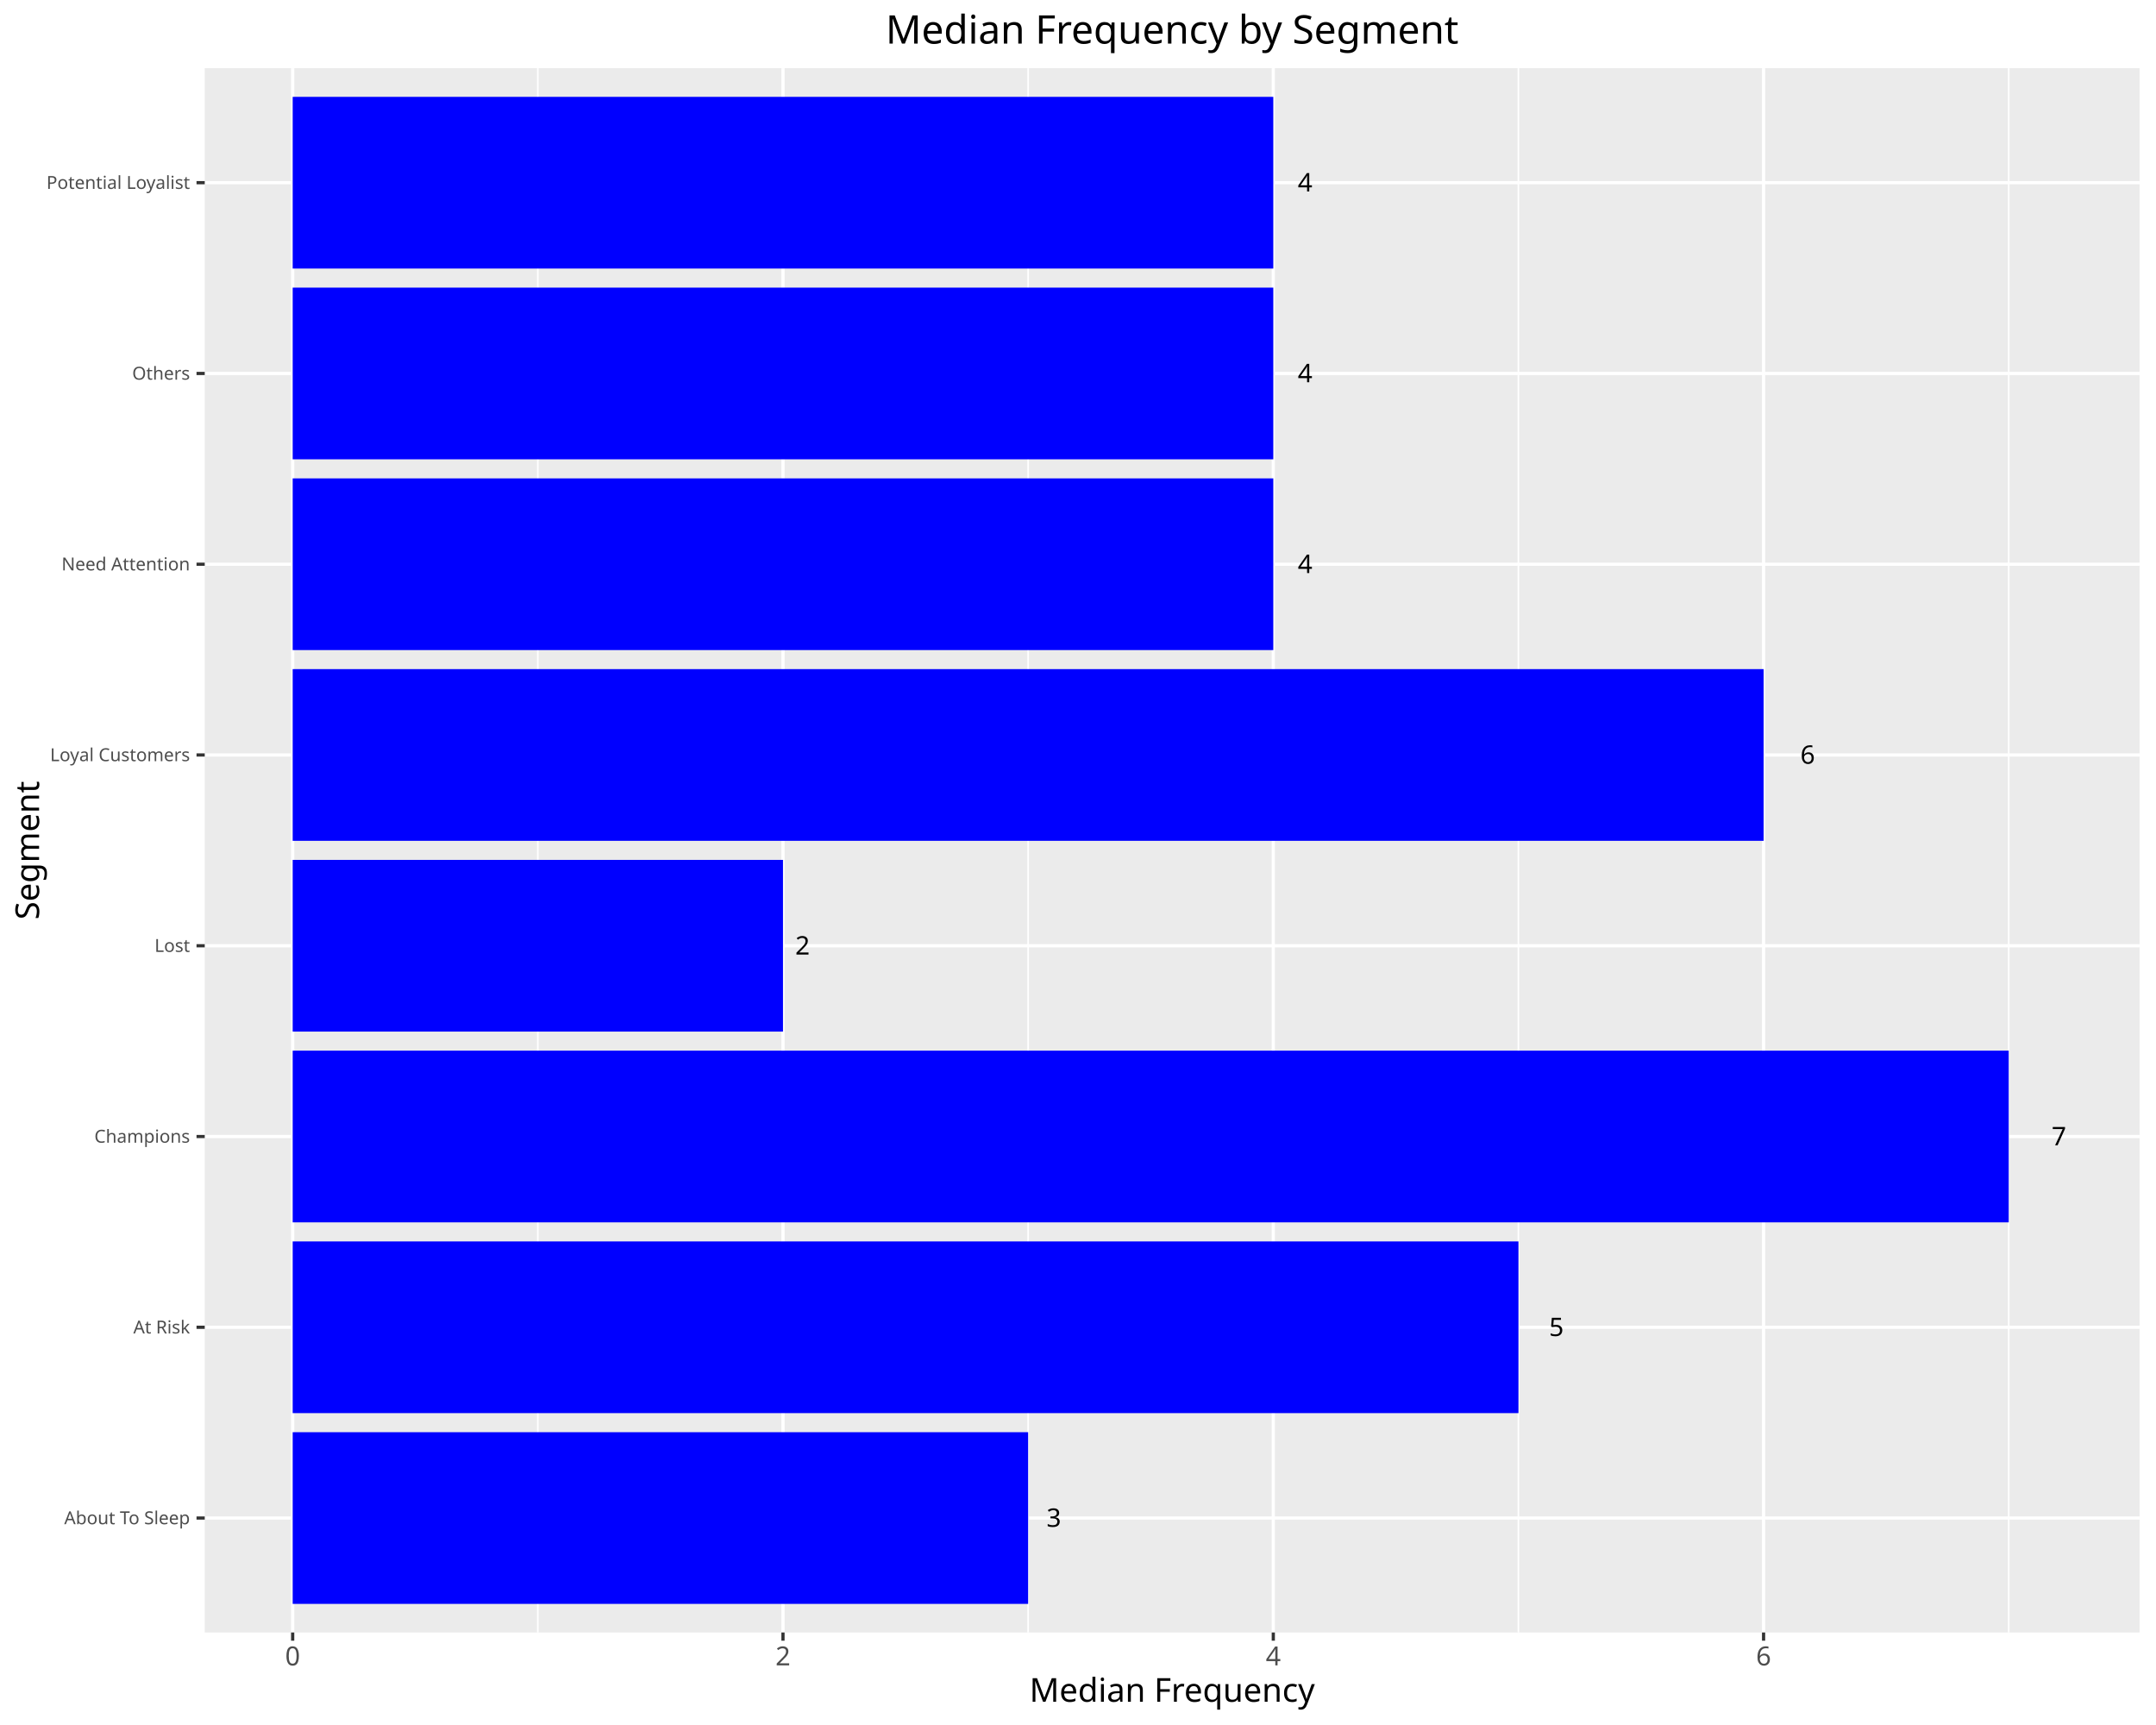
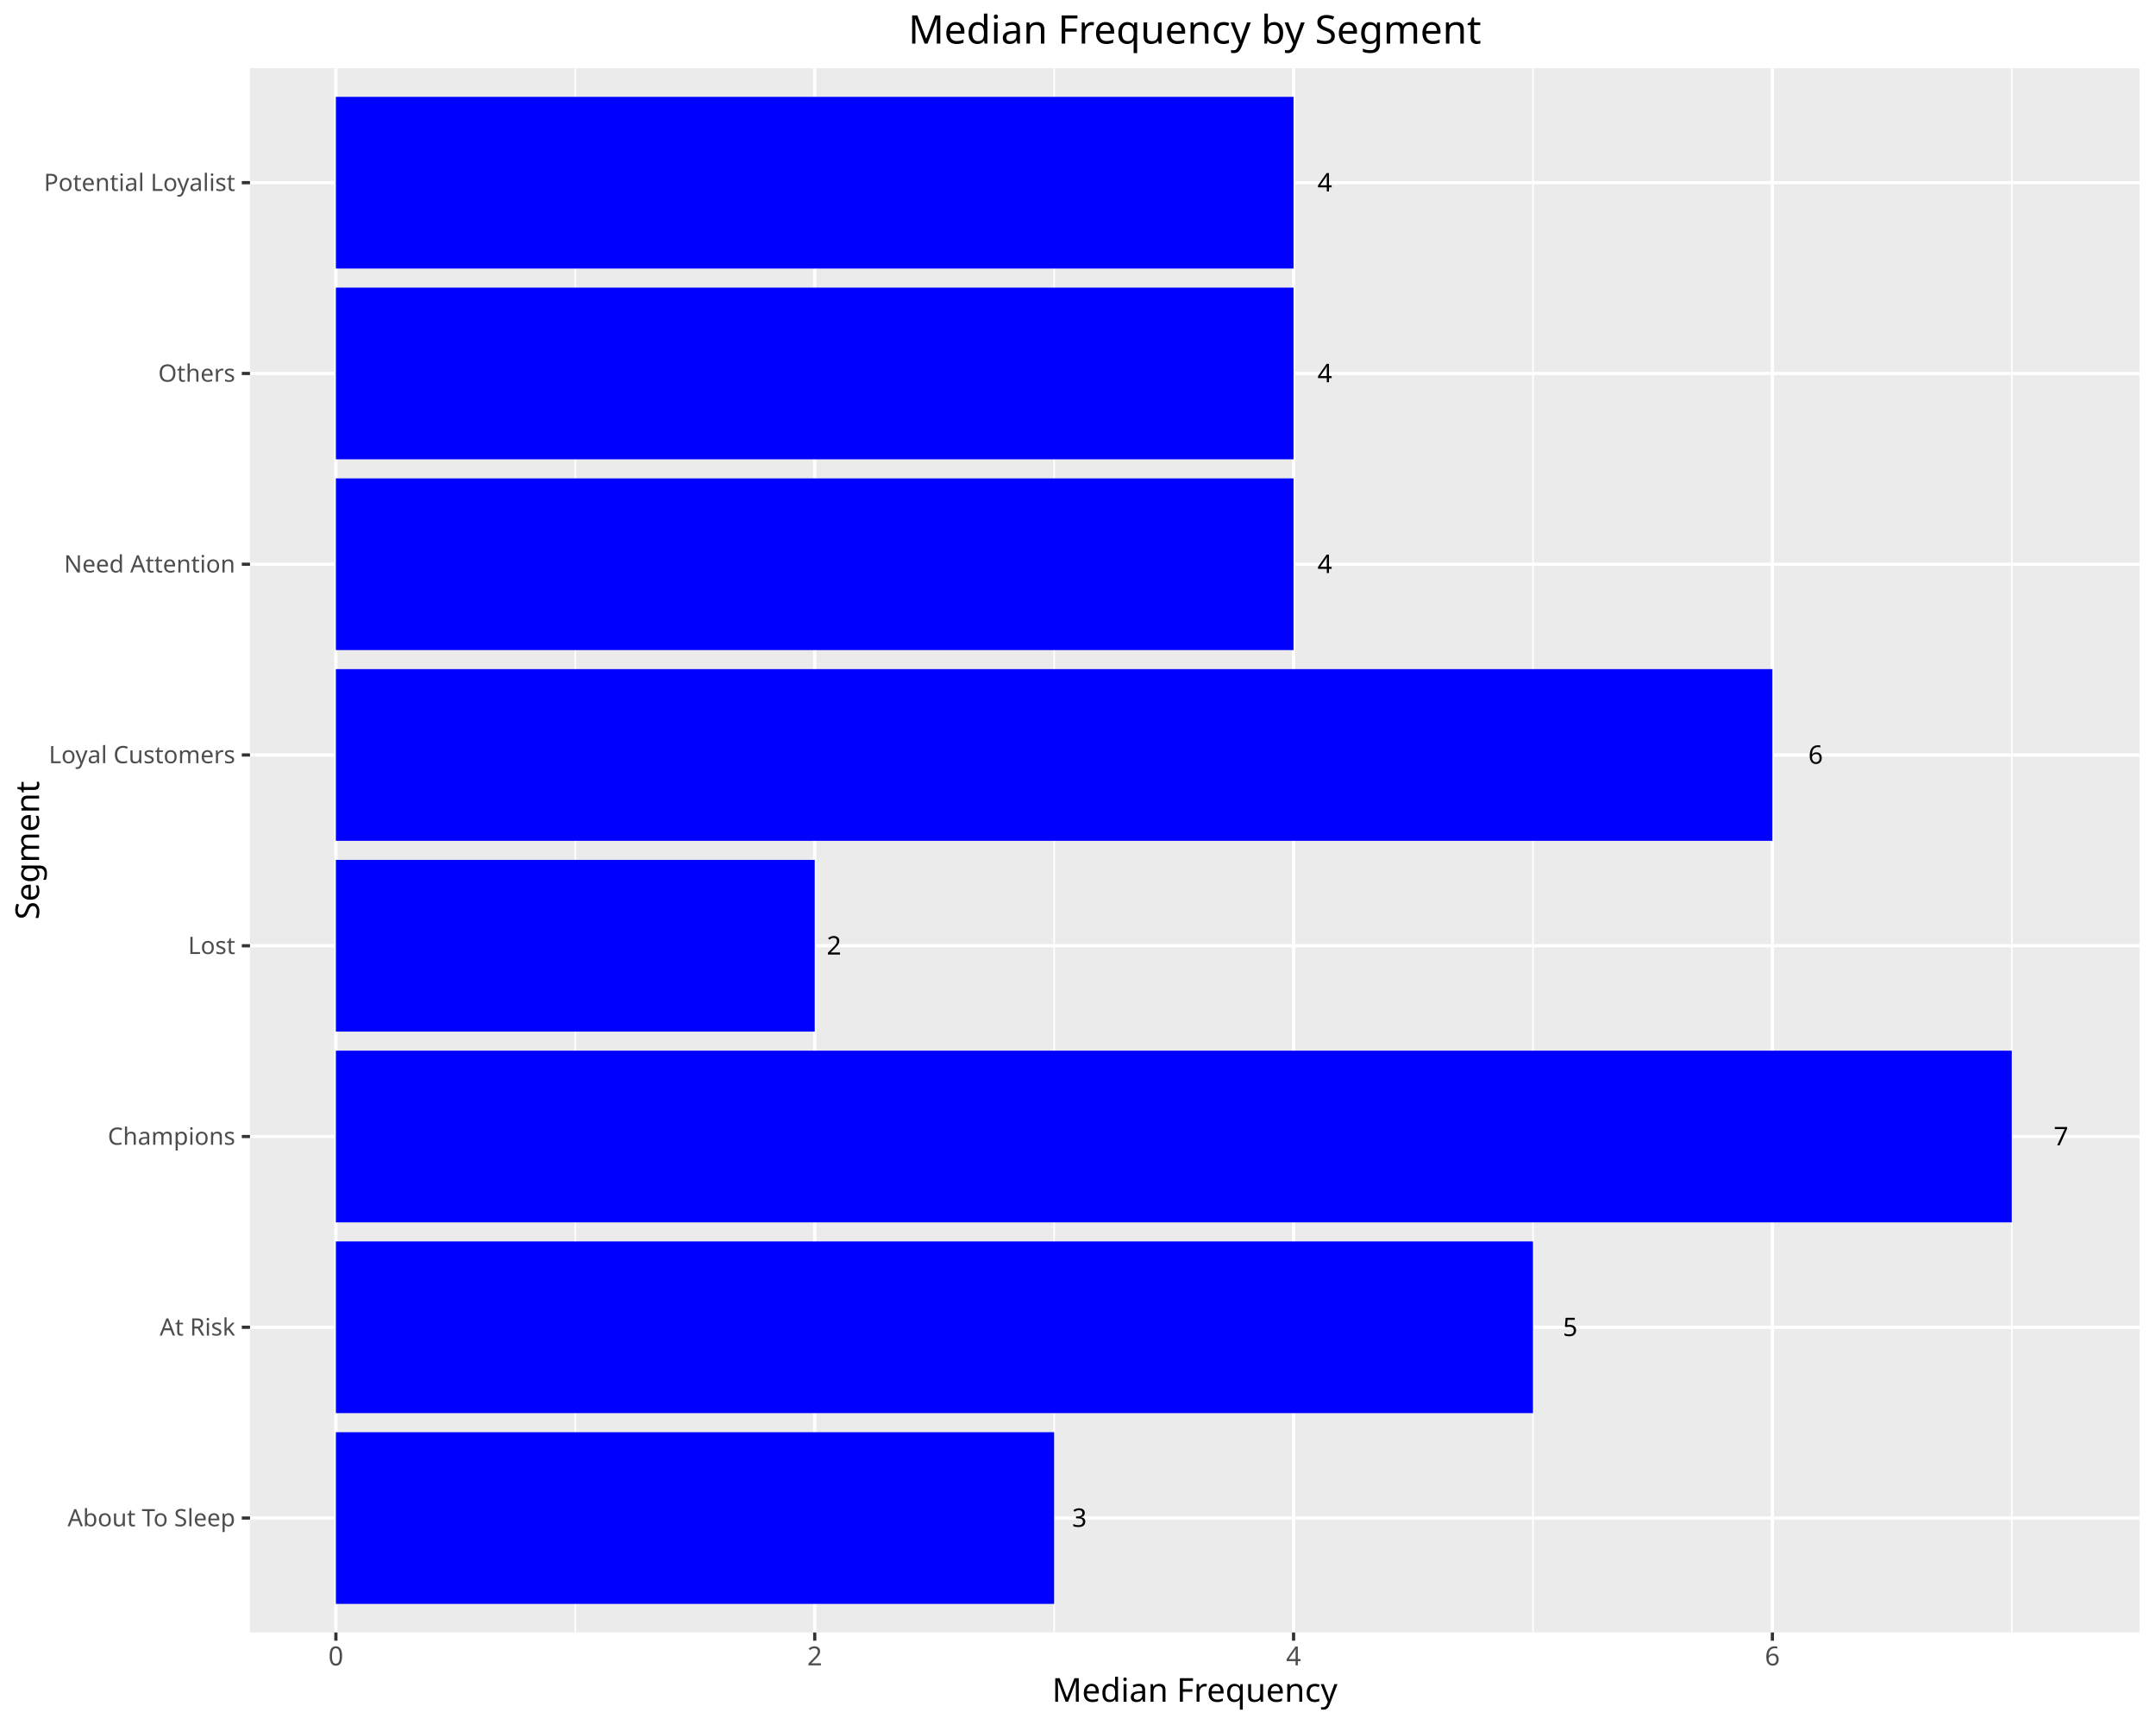
<svg xmlns="http://www.w3.org/2000/svg" class="svglite" data-engine-version="2.0" width="720.00pt" height="576.00pt" viewBox="0 0 720.00 576.00">
  <defs>
    <style type="text/css">
    .svglite line, .svglite polyline, .svglite polygon, .svglite path, .svglite rect, .svglite circle {
      fill: none;
      stroke: #000000;
      stroke-linecap: round;
      stroke-linejoin: round;
      stroke-miterlimit: 10.00;
    }
  </style>
  </defs>
  <rect width="100%" height="100%" style="stroke: none; fill: #FFFFFF;" />
  <defs>
    <clipPath id="cpMC4wMHw3MjAuMDB8MC4wMHw1NzYuMDA=">
      <rect x="0.00" y="0.00" width="720.00" height="576.00" />
    </clipPath>
  </defs>
  <g clip-path="url(#cpMC4wMHw3MjAuMDB8MC4wMHw1NzYuMDA=)">
    <rect x="0.00" y="0.00" width="720.00" height="576.00" style="stroke-width: 1.07; stroke: #FFFFFF; fill: #FFFFFF;" />
  </g>
  <defs>
-     <clipPath id="cpNjguMzd8NzE0LjUyfDIyLjc4fDU0NS4xMQ==">
-       <rect x="68.37" y="22.78" width="646.15" height="522.33" />
+     <clipPath id="cpODMuNDl8NzE0LjUyfDIyLjc4fDU0NS4xMQ==">
+       <rect x="83.49" y="22.78" width="631.03" height="522.33" />
    </clipPath>
  </defs>
-   <g clip-path="url(#cpNjguMzd8NzE0LjUyfDIyLjc4fDU0NS4xMQ==)">
-     <rect x="68.37" y="22.78" width="646.15" height="522.33" style="stroke-width: 1.07; stroke: none; fill: #EBEBEB;" />
-     <polyline points="179.61,545.11 179.61,22.78 " style="stroke-width: 0.53; stroke: #FFFFFF; stroke-linecap: butt;" />
-     <polyline points="343.35,545.11 343.35,22.78 " style="stroke-width: 0.53; stroke: #FFFFFF; stroke-linecap: butt;" />
-     <polyline points="507.08,545.11 507.08,22.78 " style="stroke-width: 0.53; stroke: #FFFFFF; stroke-linecap: butt;" />
-     <polyline points="670.82,545.11 670.82,22.78 " style="stroke-width: 0.53; stroke: #FFFFFF; stroke-linecap: butt;" />
-     <polyline points="68.37,506.89 714.52,506.89 " style="stroke-width: 1.07; stroke: #FFFFFF; stroke-linecap: butt;" />
-     <polyline points="68.37,443.19 714.52,443.19 " style="stroke-width: 1.07; stroke: #FFFFFF; stroke-linecap: butt;" />
-     <polyline points="68.37,379.50 714.52,379.50 " style="stroke-width: 1.07; stroke: #FFFFFF; stroke-linecap: butt;" />
-     <polyline points="68.37,315.80 714.52,315.80 " style="stroke-width: 1.07; stroke: #FFFFFF; stroke-linecap: butt;" />
-     <polyline points="68.37,252.10 714.52,252.10 " style="stroke-width: 1.07; stroke: #FFFFFF; stroke-linecap: butt;" />
-     <polyline points="68.37,188.40 714.52,188.40 " style="stroke-width: 1.07; stroke: #FFFFFF; stroke-linecap: butt;" />
-     <polyline points="68.37,124.70 714.52,124.70 " style="stroke-width: 1.07; stroke: #FFFFFF; stroke-linecap: butt;" />
-     <polyline points="68.37,61.00 714.52,61.00 " style="stroke-width: 1.07; stroke: #FFFFFF; stroke-linecap: butt;" />
-     <polyline points="97.74,545.11 97.74,22.78 " style="stroke-width: 1.07; stroke: #FFFFFF; stroke-linecap: butt;" />
-     <polyline points="261.48,545.11 261.48,22.78 " style="stroke-width: 1.07; stroke: #FFFFFF; stroke-linecap: butt;" />
-     <polyline points="425.22,545.11 425.22,22.78 " style="stroke-width: 1.07; stroke: #FFFFFF; stroke-linecap: butt;" />
-     <polyline points="588.95,545.11 588.95,22.78 " style="stroke-width: 1.07; stroke: #FFFFFF; stroke-linecap: butt;" />
-     <rect x="97.74" y="287.13" width="163.74" height="57.33" style="stroke-width: 1.07; stroke: none; stroke-linecap: butt; stroke-linejoin: miter; fill: #0000FF;" />
-     <rect x="97.74" y="478.23" width="245.61" height="57.33" style="stroke-width: 1.07; stroke: none; stroke-linecap: butt; stroke-linejoin: miter; fill: #0000FF;" />
-     <rect x="97.74" y="159.74" width="327.48" height="57.33" style="stroke-width: 1.07; stroke: none; stroke-linecap: butt; stroke-linejoin: miter; fill: #0000FF;" />
-     <rect x="97.74" y="32.34" width="327.48" height="57.33" style="stroke-width: 1.07; stroke: none; stroke-linecap: butt; stroke-linejoin: miter; fill: #0000FF;" />
-     <rect x="97.74" y="96.04" width="327.48" height="57.33" style="stroke-width: 1.07; stroke: none; stroke-linecap: butt; stroke-linejoin: miter; fill: #0000FF;" />
-     <rect x="97.74" y="414.53" width="409.35" height="57.33" style="stroke-width: 1.07; stroke: none; stroke-linecap: butt; stroke-linejoin: miter; fill: #0000FF;" />
-     <rect x="97.74" y="223.43" width="491.22" height="57.33" style="stroke-width: 1.07; stroke: none; stroke-linecap: butt; stroke-linejoin: miter; fill: #0000FF;" />
-     <rect x="97.74" y="350.83" width="573.08" height="57.33" style="stroke-width: 1.07; stroke: none; stroke-linecap: butt; stroke-linejoin: miter; fill: #0000FF;" />
-     <text x="265.57" y="318.73" style="font-size: 8.54px; font-family: sans;" textLength="4.75px" lengthAdjust="spacingAndGlyphs">2</text>
-     <text x="349.49" y="509.83" style="font-size: 8.54px; font-family: sans;" textLength="4.75px" lengthAdjust="spacingAndGlyphs">3</text>
-     <text x="433.40" y="191.34" style="font-size: 8.54px; font-family: sans;" textLength="4.75px" lengthAdjust="spacingAndGlyphs">4</text>
-     <text x="433.40" y="63.94" style="font-size: 8.54px; font-family: sans;" textLength="4.75px" lengthAdjust="spacingAndGlyphs">4</text>
-     <text x="433.40" y="127.64" style="font-size: 8.54px; font-family: sans;" textLength="4.75px" lengthAdjust="spacingAndGlyphs">4</text>
-     <text x="517.32" y="446.13" style="font-size: 8.54px; font-family: sans;" textLength="4.75px" lengthAdjust="spacingAndGlyphs">5</text>
-     <text x="601.23" y="255.04" style="font-size: 8.54px; font-family: sans;" textLength="4.75px" lengthAdjust="spacingAndGlyphs">6</text>
-     <text x="685.15" y="382.43" style="font-size: 8.54px; font-family: sans;" textLength="4.75px" lengthAdjust="spacingAndGlyphs">7</text>
+   <g clip-path="url(#cpODMuNDl8NzE0LjUyfDIyLjc4fDU0NS4xMQ==)">
+     <rect x="83.49" y="22.78" width="631.03" height="522.33" style="stroke-width: 1.07; stroke: none; fill: #EBEBEB;" />
+     <polyline points="192.13,545.11 192.13,22.78 " style="stroke-width: 0.53; stroke: #FFFFFF; stroke-linecap: butt;" />
+     <polyline points="352.03,545.11 352.03,22.78 " style="stroke-width: 0.53; stroke: #FFFFFF; stroke-linecap: butt;" />
+     <polyline points="511.94,545.11 511.94,22.78 " style="stroke-width: 0.53; stroke: #FFFFFF; stroke-linecap: butt;" />
+     <polyline points="671.85,545.11 671.85,22.78 " style="stroke-width: 0.53; stroke: #FFFFFF; stroke-linecap: butt;" />
+     <polyline points="83.49,506.89 714.52,506.89 " style="stroke-width: 1.07; stroke: #FFFFFF; stroke-linecap: butt;" />
+     <polyline points="83.49,443.19 714.52,443.19 " style="stroke-width: 1.07; stroke: #FFFFFF; stroke-linecap: butt;" />
+     <polyline points="83.49,379.50 714.52,379.50 " style="stroke-width: 1.07; stroke: #FFFFFF; stroke-linecap: butt;" />
+     <polyline points="83.49,315.80 714.52,315.80 " style="stroke-width: 1.07; stroke: #FFFFFF; stroke-linecap: butt;" />
+     <polyline points="83.49,252.10 714.52,252.10 " style="stroke-width: 1.07; stroke: #FFFFFF; stroke-linecap: butt;" />
+     <polyline points="83.49,188.40 714.52,188.40 " style="stroke-width: 1.07; stroke: #FFFFFF; stroke-linecap: butt;" />
+     <polyline points="83.49,124.70 714.52,124.70 " style="stroke-width: 1.07; stroke: #FFFFFF; stroke-linecap: butt;" />
+     <polyline points="83.49,61.00 714.52,61.00 " style="stroke-width: 1.07; stroke: #FFFFFF; stroke-linecap: butt;" />
+     <polyline points="112.17,545.11 112.17,22.78 " style="stroke-width: 1.07; stroke: #FFFFFF; stroke-linecap: butt;" />
+     <polyline points="272.08,545.11 272.08,22.78 " style="stroke-width: 1.07; stroke: #FFFFFF; stroke-linecap: butt;" />
+     <polyline points="431.99,545.11 431.99,22.78 " style="stroke-width: 1.07; stroke: #FFFFFF; stroke-linecap: butt;" />
+     <polyline points="591.89,545.11 591.89,22.78 " style="stroke-width: 1.07; stroke: #FFFFFF; stroke-linecap: butt;" />
+     <rect x="112.17" y="287.13" width="159.91" height="57.33" style="stroke-width: 1.07; stroke: none; stroke-linecap: butt; stroke-linejoin: miter; fill: #0000FF;" />
+     <rect x="112.17" y="478.23" width="239.86" height="57.33" style="stroke-width: 1.07; stroke: none; stroke-linecap: butt; stroke-linejoin: miter; fill: #0000FF;" />
+     <rect x="112.17" y="159.74" width="319.81" height="57.33" style="stroke-width: 1.07; stroke: none; stroke-linecap: butt; stroke-linejoin: miter; fill: #0000FF;" />
+     <rect x="112.17" y="32.34" width="319.81" height="57.33" style="stroke-width: 1.07; stroke: none; stroke-linecap: butt; stroke-linejoin: miter; fill: #0000FF;" />
+     <rect x="112.17" y="96.04" width="319.81" height="57.33" style="stroke-width: 1.07; stroke: none; stroke-linecap: butt; stroke-linejoin: miter; fill: #0000FF;" />
+     <rect x="112.17" y="414.53" width="399.77" height="57.33" style="stroke-width: 1.07; stroke: none; stroke-linecap: butt; stroke-linejoin: miter; fill: #0000FF;" />
+     <rect x="112.17" y="223.43" width="479.72" height="57.33" style="stroke-width: 1.07; stroke: none; stroke-linecap: butt; stroke-linejoin: miter; fill: #0000FF;" />
+     <rect x="112.17" y="350.83" width="559.67" height="57.33" style="stroke-width: 1.07; stroke: none; stroke-linecap: butt; stroke-linejoin: miter; fill: #0000FF;" />
+     <text x="276.08" y="318.73" style="font-size: 8.54px; font-family: sans;" textLength="4.75px" lengthAdjust="spacingAndGlyphs">2</text>
+     <text x="358.03" y="509.83" style="font-size: 8.54px; font-family: sans;" textLength="4.75px" lengthAdjust="spacingAndGlyphs">3</text>
+     <text x="439.98" y="191.34" style="font-size: 8.54px; font-family: sans;" textLength="4.75px" lengthAdjust="spacingAndGlyphs">4</text>
+     <text x="439.98" y="63.94" style="font-size: 8.54px; font-family: sans;" textLength="4.75px" lengthAdjust="spacingAndGlyphs">4</text>
+     <text x="439.98" y="127.64" style="font-size: 8.54px; font-family: sans;" textLength="4.75px" lengthAdjust="spacingAndGlyphs">4</text>
+     <text x="521.93" y="446.13" style="font-size: 8.54px; font-family: sans;" textLength="4.75px" lengthAdjust="spacingAndGlyphs">5</text>
+     <text x="603.89" y="255.04" style="font-size: 8.54px; font-family: sans;" textLength="4.75px" lengthAdjust="spacingAndGlyphs">6</text>
+     <text x="685.84" y="382.43" style="font-size: 8.54px; font-family: sans;" textLength="4.75px" lengthAdjust="spacingAndGlyphs">7</text>
  </g>
  <g clip-path="url(#cpMC4wMHw3MjAuMDB8MC4wMHw1NzYuMDA=)">
-     <text x="63.44" y="508.96" text-anchor="end" style="font-size: 6.00px; fill: #4D4D4D; font-family: sans;" textLength="41.36px" lengthAdjust="spacingAndGlyphs">About To Sleep</text>
-     <text x="63.44" y="445.26" text-anchor="end" style="font-size: 6.00px; fill: #4D4D4D; font-family: sans;" textLength="19.01px" lengthAdjust="spacingAndGlyphs">At Risk</text>
-     <text x="63.44" y="381.56" text-anchor="end" style="font-size: 6.00px; fill: #4D4D4D; font-family: sans;" textLength="30.36px" lengthAdjust="spacingAndGlyphs">Champions</text>
-     <text x="63.44" y="317.86" text-anchor="end" style="font-size: 6.00px; fill: #4D4D4D; font-family: sans;" textLength="11.34px" lengthAdjust="spacingAndGlyphs">Lost</text>
-     <text x="63.44" y="254.16" text-anchor="end" style="font-size: 6.00px; fill: #4D4D4D; font-family: sans;" textLength="45.03px" lengthAdjust="spacingAndGlyphs">Loyal Customers</text>
-     <text x="63.44" y="190.46" text-anchor="end" style="font-size: 6.00px; fill: #4D4D4D; font-family: sans;" textLength="39.70px" lengthAdjust="spacingAndGlyphs">Need Attention</text>
-     <text x="63.44" y="126.77" text-anchor="end" style="font-size: 6.00px; fill: #4D4D4D; font-family: sans;" textLength="18.01px" lengthAdjust="spacingAndGlyphs">Others</text>
-     <text x="63.44" y="63.07" text-anchor="end" style="font-size: 6.00px; fill: #4D4D4D; font-family: sans;" textLength="45.36px" lengthAdjust="spacingAndGlyphs">Potential Loyalist</text>
-     <polyline points="65.63,506.89 68.37,506.89 " style="stroke-width: 1.07; stroke: #333333; stroke-linecap: butt;" />
-     <polyline points="65.63,443.19 68.37,443.19 " style="stroke-width: 1.07; stroke: #333333; stroke-linecap: butt;" />
-     <polyline points="65.63,379.50 68.37,379.50 " style="stroke-width: 1.07; stroke: #333333; stroke-linecap: butt;" />
-     <polyline points="65.63,315.80 68.37,315.80 " style="stroke-width: 1.07; stroke: #333333; stroke-linecap: butt;" />
-     <polyline points="65.63,252.10 68.37,252.10 " style="stroke-width: 1.07; stroke: #333333; stroke-linecap: butt;" />
-     <polyline points="65.63,188.40 68.37,188.40 " style="stroke-width: 1.07; stroke: #333333; stroke-linecap: butt;" />
-     <polyline points="65.63,124.70 68.37,124.70 " style="stroke-width: 1.07; stroke: #333333; stroke-linecap: butt;" />
-     <polyline points="65.63,61.00 68.37,61.00 " style="stroke-width: 1.07; stroke: #333333; stroke-linecap: butt;" />
-     <polyline points="97.74,547.85 97.74,545.11 " style="stroke-width: 1.07; stroke: #333333; stroke-linecap: butt;" />
-     <polyline points="261.48,547.85 261.48,545.11 " style="stroke-width: 1.07; stroke: #333333; stroke-linecap: butt;" />
-     <polyline points="425.22,547.85 425.22,545.11 " style="stroke-width: 1.07; stroke: #333333; stroke-linecap: butt;" />
-     <polyline points="588.95,547.85 588.95,545.11 " style="stroke-width: 1.07; stroke: #333333; stroke-linecap: butt;" />
-     <text x="97.74" y="556.10" text-anchor="middle" style="font-size: 8.80px; fill: #4D4D4D; font-family: sans;" textLength="4.89px" lengthAdjust="spacingAndGlyphs">0</text>
-     <text x="261.48" y="556.10" text-anchor="middle" style="font-size: 8.80px; fill: #4D4D4D; font-family: sans;" textLength="4.89px" lengthAdjust="spacingAndGlyphs">2</text>
-     <text x="425.22" y="556.10" text-anchor="middle" style="font-size: 8.80px; fill: #4D4D4D; font-family: sans;" textLength="4.89px" lengthAdjust="spacingAndGlyphs">4</text>
-     <text x="588.95" y="556.10" text-anchor="middle" style="font-size: 8.80px; fill: #4D4D4D; font-family: sans;" textLength="4.89px" lengthAdjust="spacingAndGlyphs">6</text>
-     <text x="391.44" y="568.24" text-anchor="middle" style="font-size: 11.00px; font-family: sans;" textLength="91.12px" lengthAdjust="spacingAndGlyphs">Median Frequency</text>
+     <text x="78.56" y="509.65" text-anchor="end" style="font-size: 8.00px; fill: #4D4D4D; font-family: sans;" textLength="55.15px" lengthAdjust="spacingAndGlyphs">About To Sleep</text>
+     <text x="78.56" y="445.95" text-anchor="end" style="font-size: 8.00px; fill: #4D4D4D; font-family: sans;" textLength="25.34px" lengthAdjust="spacingAndGlyphs">At Risk</text>
+     <text x="78.56" y="382.25" text-anchor="end" style="font-size: 8.00px; fill: #4D4D4D; font-family: sans;" textLength="40.47px" lengthAdjust="spacingAndGlyphs">Champions</text>
+     <text x="78.56" y="318.55" text-anchor="end" style="font-size: 8.00px; fill: #4D4D4D; font-family: sans;" textLength="15.12px" lengthAdjust="spacingAndGlyphs">Lost</text>
+     <text x="78.56" y="254.85" text-anchor="end" style="font-size: 8.00px; fill: #4D4D4D; font-family: sans;" textLength="60.04px" lengthAdjust="spacingAndGlyphs">Loyal Customers</text>
+     <text x="78.56" y="191.15" text-anchor="end" style="font-size: 8.00px; fill: #4D4D4D; font-family: sans;" textLength="52.93px" lengthAdjust="spacingAndGlyphs">Need Attention</text>
+     <text x="78.56" y="127.45" text-anchor="end" style="font-size: 8.00px; fill: #4D4D4D; font-family: sans;" textLength="24.01px" lengthAdjust="spacingAndGlyphs">Others</text>
+     <text x="78.56" y="63.76" text-anchor="end" style="font-size: 8.00px; fill: #4D4D4D; font-family: sans;" textLength="60.48px" lengthAdjust="spacingAndGlyphs">Potential Loyalist</text>
+     <polyline points="80.75,506.89 83.49,506.89 " style="stroke-width: 1.07; stroke: #333333; stroke-linecap: butt;" />
+     <polyline points="80.75,443.19 83.49,443.19 " style="stroke-width: 1.07; stroke: #333333; stroke-linecap: butt;" />
+     <polyline points="80.75,379.50 83.49,379.50 " style="stroke-width: 1.07; stroke: #333333; stroke-linecap: butt;" />
+     <polyline points="80.75,315.80 83.49,315.80 " style="stroke-width: 1.07; stroke: #333333; stroke-linecap: butt;" />
+     <polyline points="80.75,252.10 83.49,252.10 " style="stroke-width: 1.07; stroke: #333333; stroke-linecap: butt;" />
+     <polyline points="80.75,188.40 83.49,188.40 " style="stroke-width: 1.07; stroke: #333333; stroke-linecap: butt;" />
+     <polyline points="80.75,124.70 83.49,124.70 " style="stroke-width: 1.07; stroke: #333333; stroke-linecap: butt;" />
+     <polyline points="80.75,61.00 83.49,61.00 " style="stroke-width: 1.07; stroke: #333333; stroke-linecap: butt;" />
+     <polyline points="112.17,547.85 112.17,545.11 " style="stroke-width: 1.07; stroke: #333333; stroke-linecap: butt;" />
+     <polyline points="272.08,547.85 272.08,545.11 " style="stroke-width: 1.07; stroke: #333333; stroke-linecap: butt;" />
+     <polyline points="431.99,547.85 431.99,545.11 " style="stroke-width: 1.07; stroke: #333333; stroke-linecap: butt;" />
+     <polyline points="591.89,547.85 591.89,545.11 " style="stroke-width: 1.07; stroke: #333333; stroke-linecap: butt;" />
+     <text x="112.17" y="556.10" text-anchor="middle" style="font-size: 8.80px; fill: #4D4D4D; font-family: sans;" textLength="4.89px" lengthAdjust="spacingAndGlyphs">0</text>
+     <text x="272.08" y="556.10" text-anchor="middle" style="font-size: 8.80px; fill: #4D4D4D; font-family: sans;" textLength="4.89px" lengthAdjust="spacingAndGlyphs">2</text>
+     <text x="431.99" y="556.10" text-anchor="middle" style="font-size: 8.80px; fill: #4D4D4D; font-family: sans;" textLength="4.89px" lengthAdjust="spacingAndGlyphs">4</text>
+     <text x="591.89" y="556.10" text-anchor="middle" style="font-size: 8.80px; fill: #4D4D4D; font-family: sans;" textLength="4.89px" lengthAdjust="spacingAndGlyphs">6</text>
+     <text x="399.00" y="568.24" text-anchor="middle" style="font-size: 11.00px; font-family: sans;" textLength="91.12px" lengthAdjust="spacingAndGlyphs">Median Frequency</text>
    <text transform="translate(13.05,283.95) rotate(-90)" text-anchor="middle" style="font-size: 11.00px; font-family: sans;" textLength="44.04px" lengthAdjust="spacingAndGlyphs">Segment</text>
-     <text x="391.44" y="14.56" text-anchor="middle" style="font-size: 13.20px; font-family: sans;" textLength="187.13px" lengthAdjust="spacingAndGlyphs">Median Frequency  by Segment</text>
+     <text x="399.00" y="14.56" text-anchor="middle" style="font-size: 13.20px; font-family: sans;" textLength="187.13px" lengthAdjust="spacingAndGlyphs">Median Frequency  by Segment</text>
  </g>
</svg>
